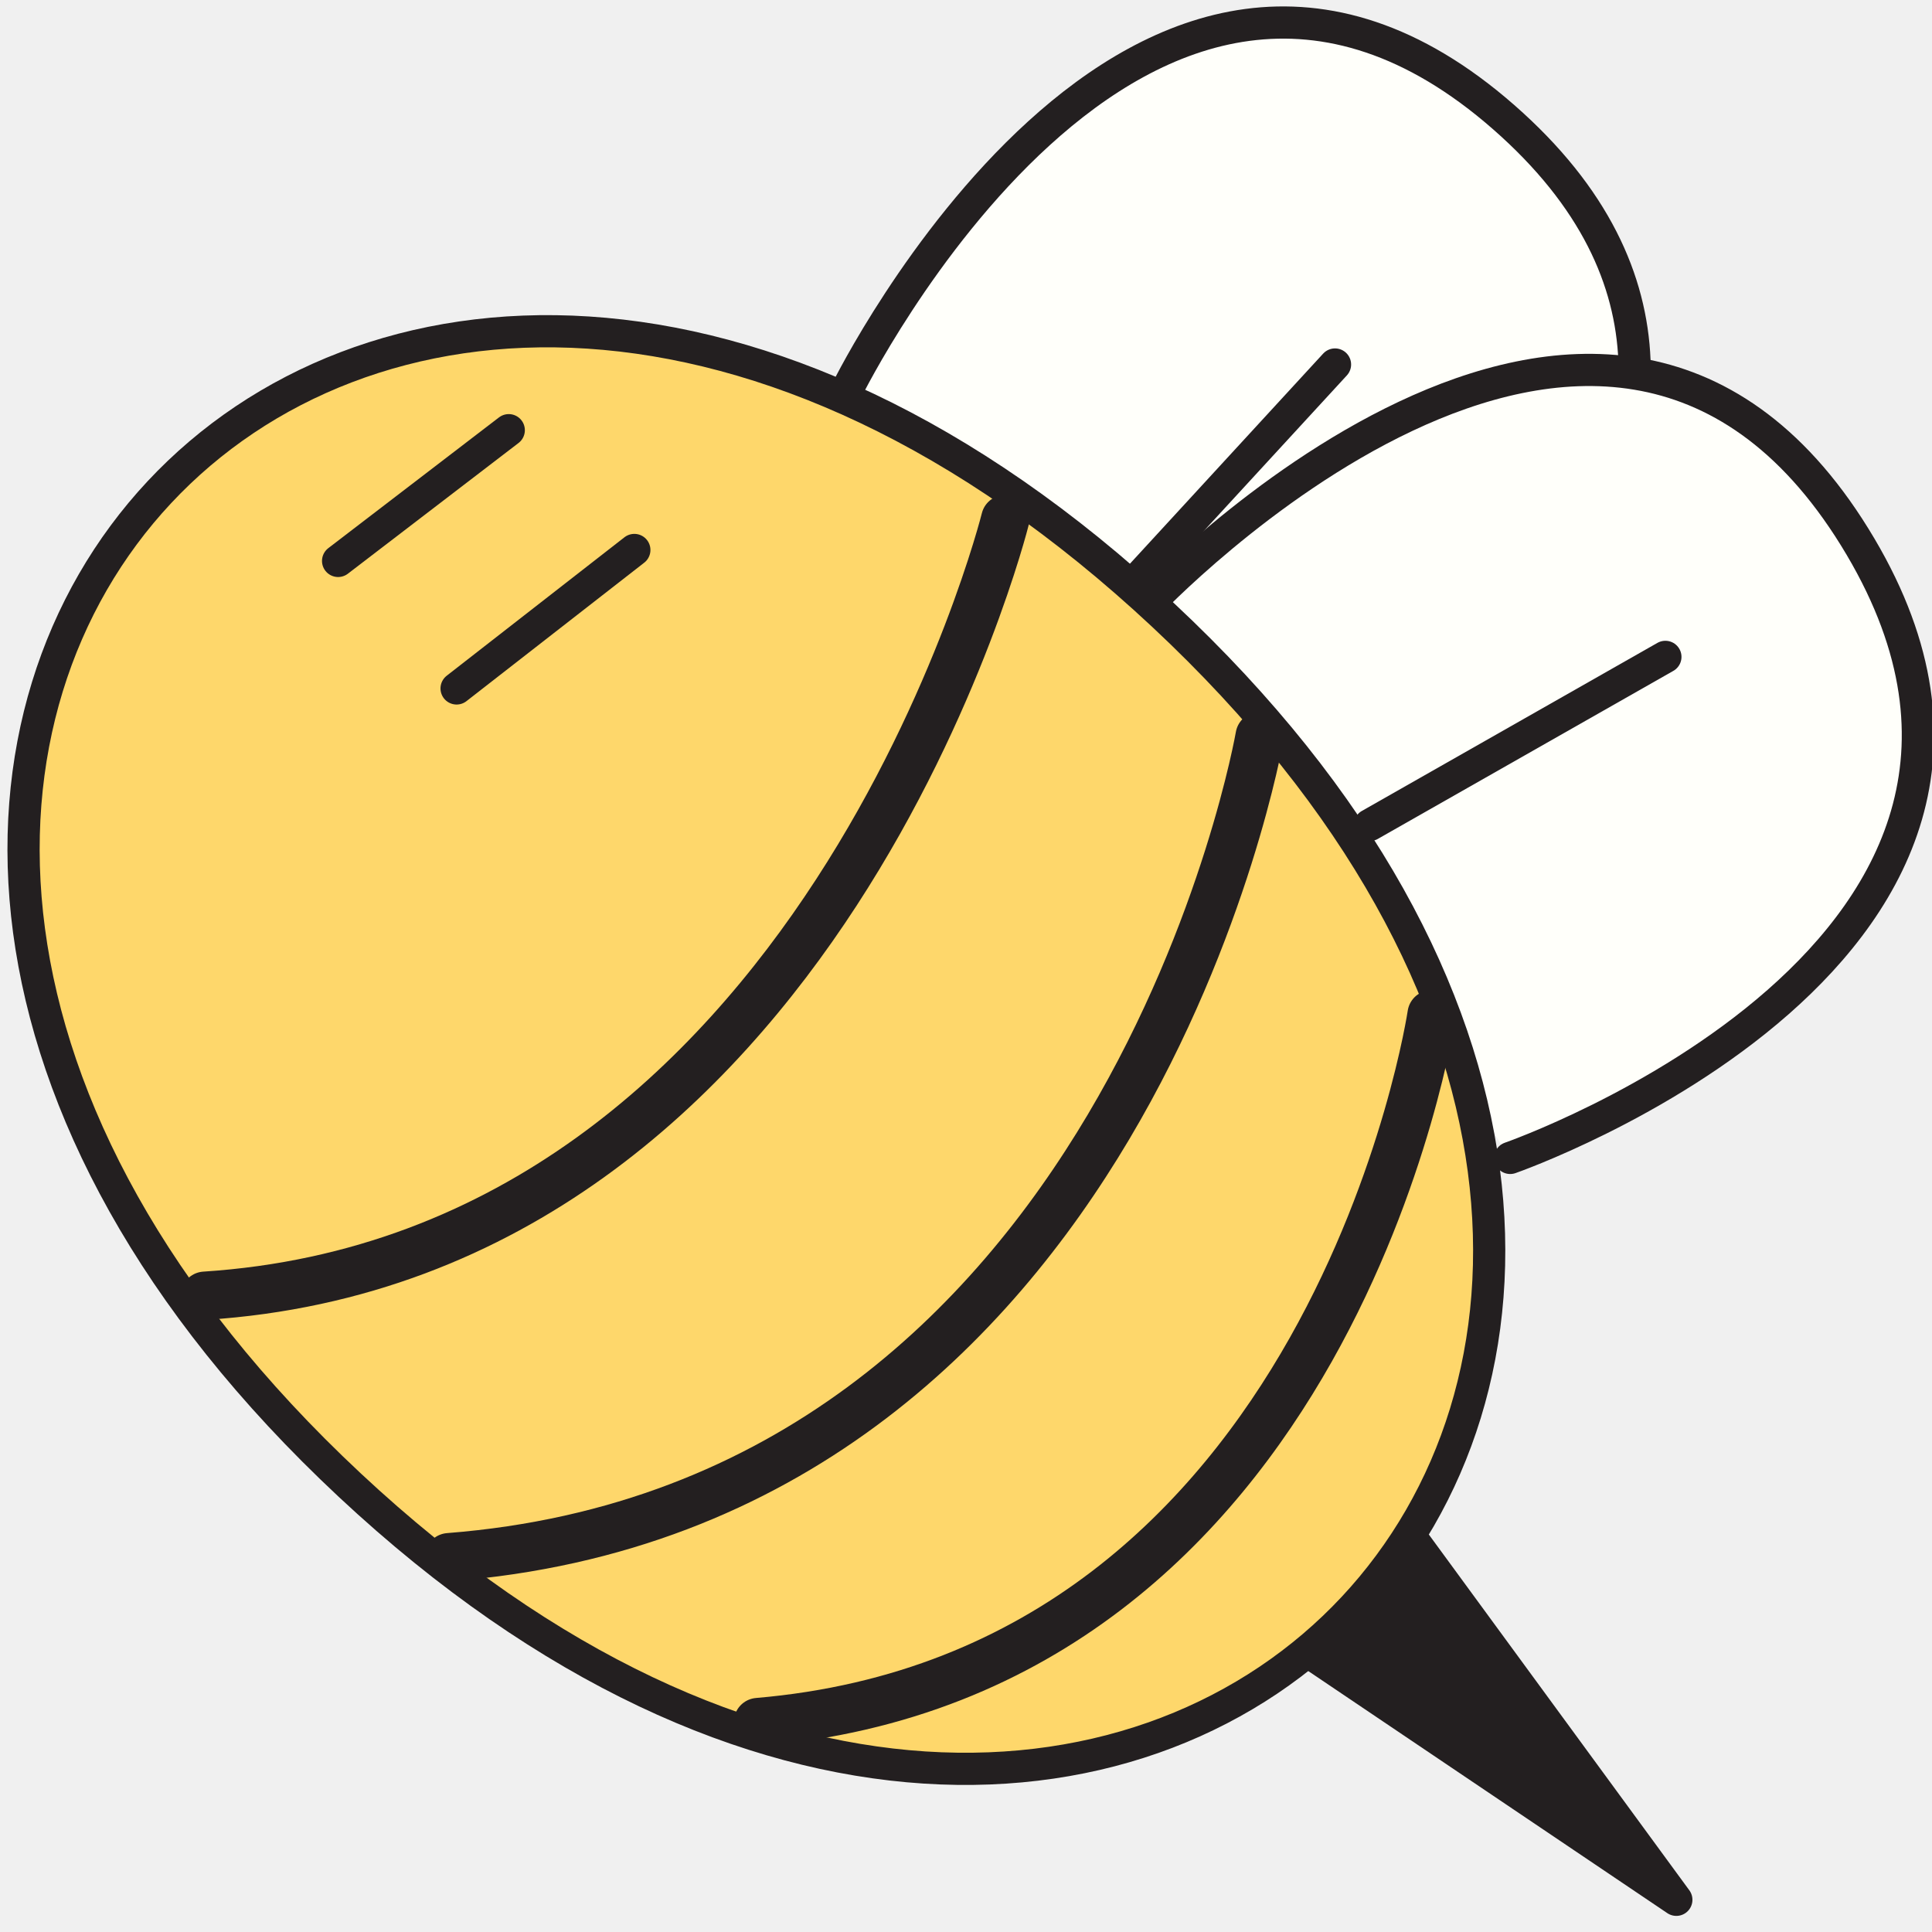
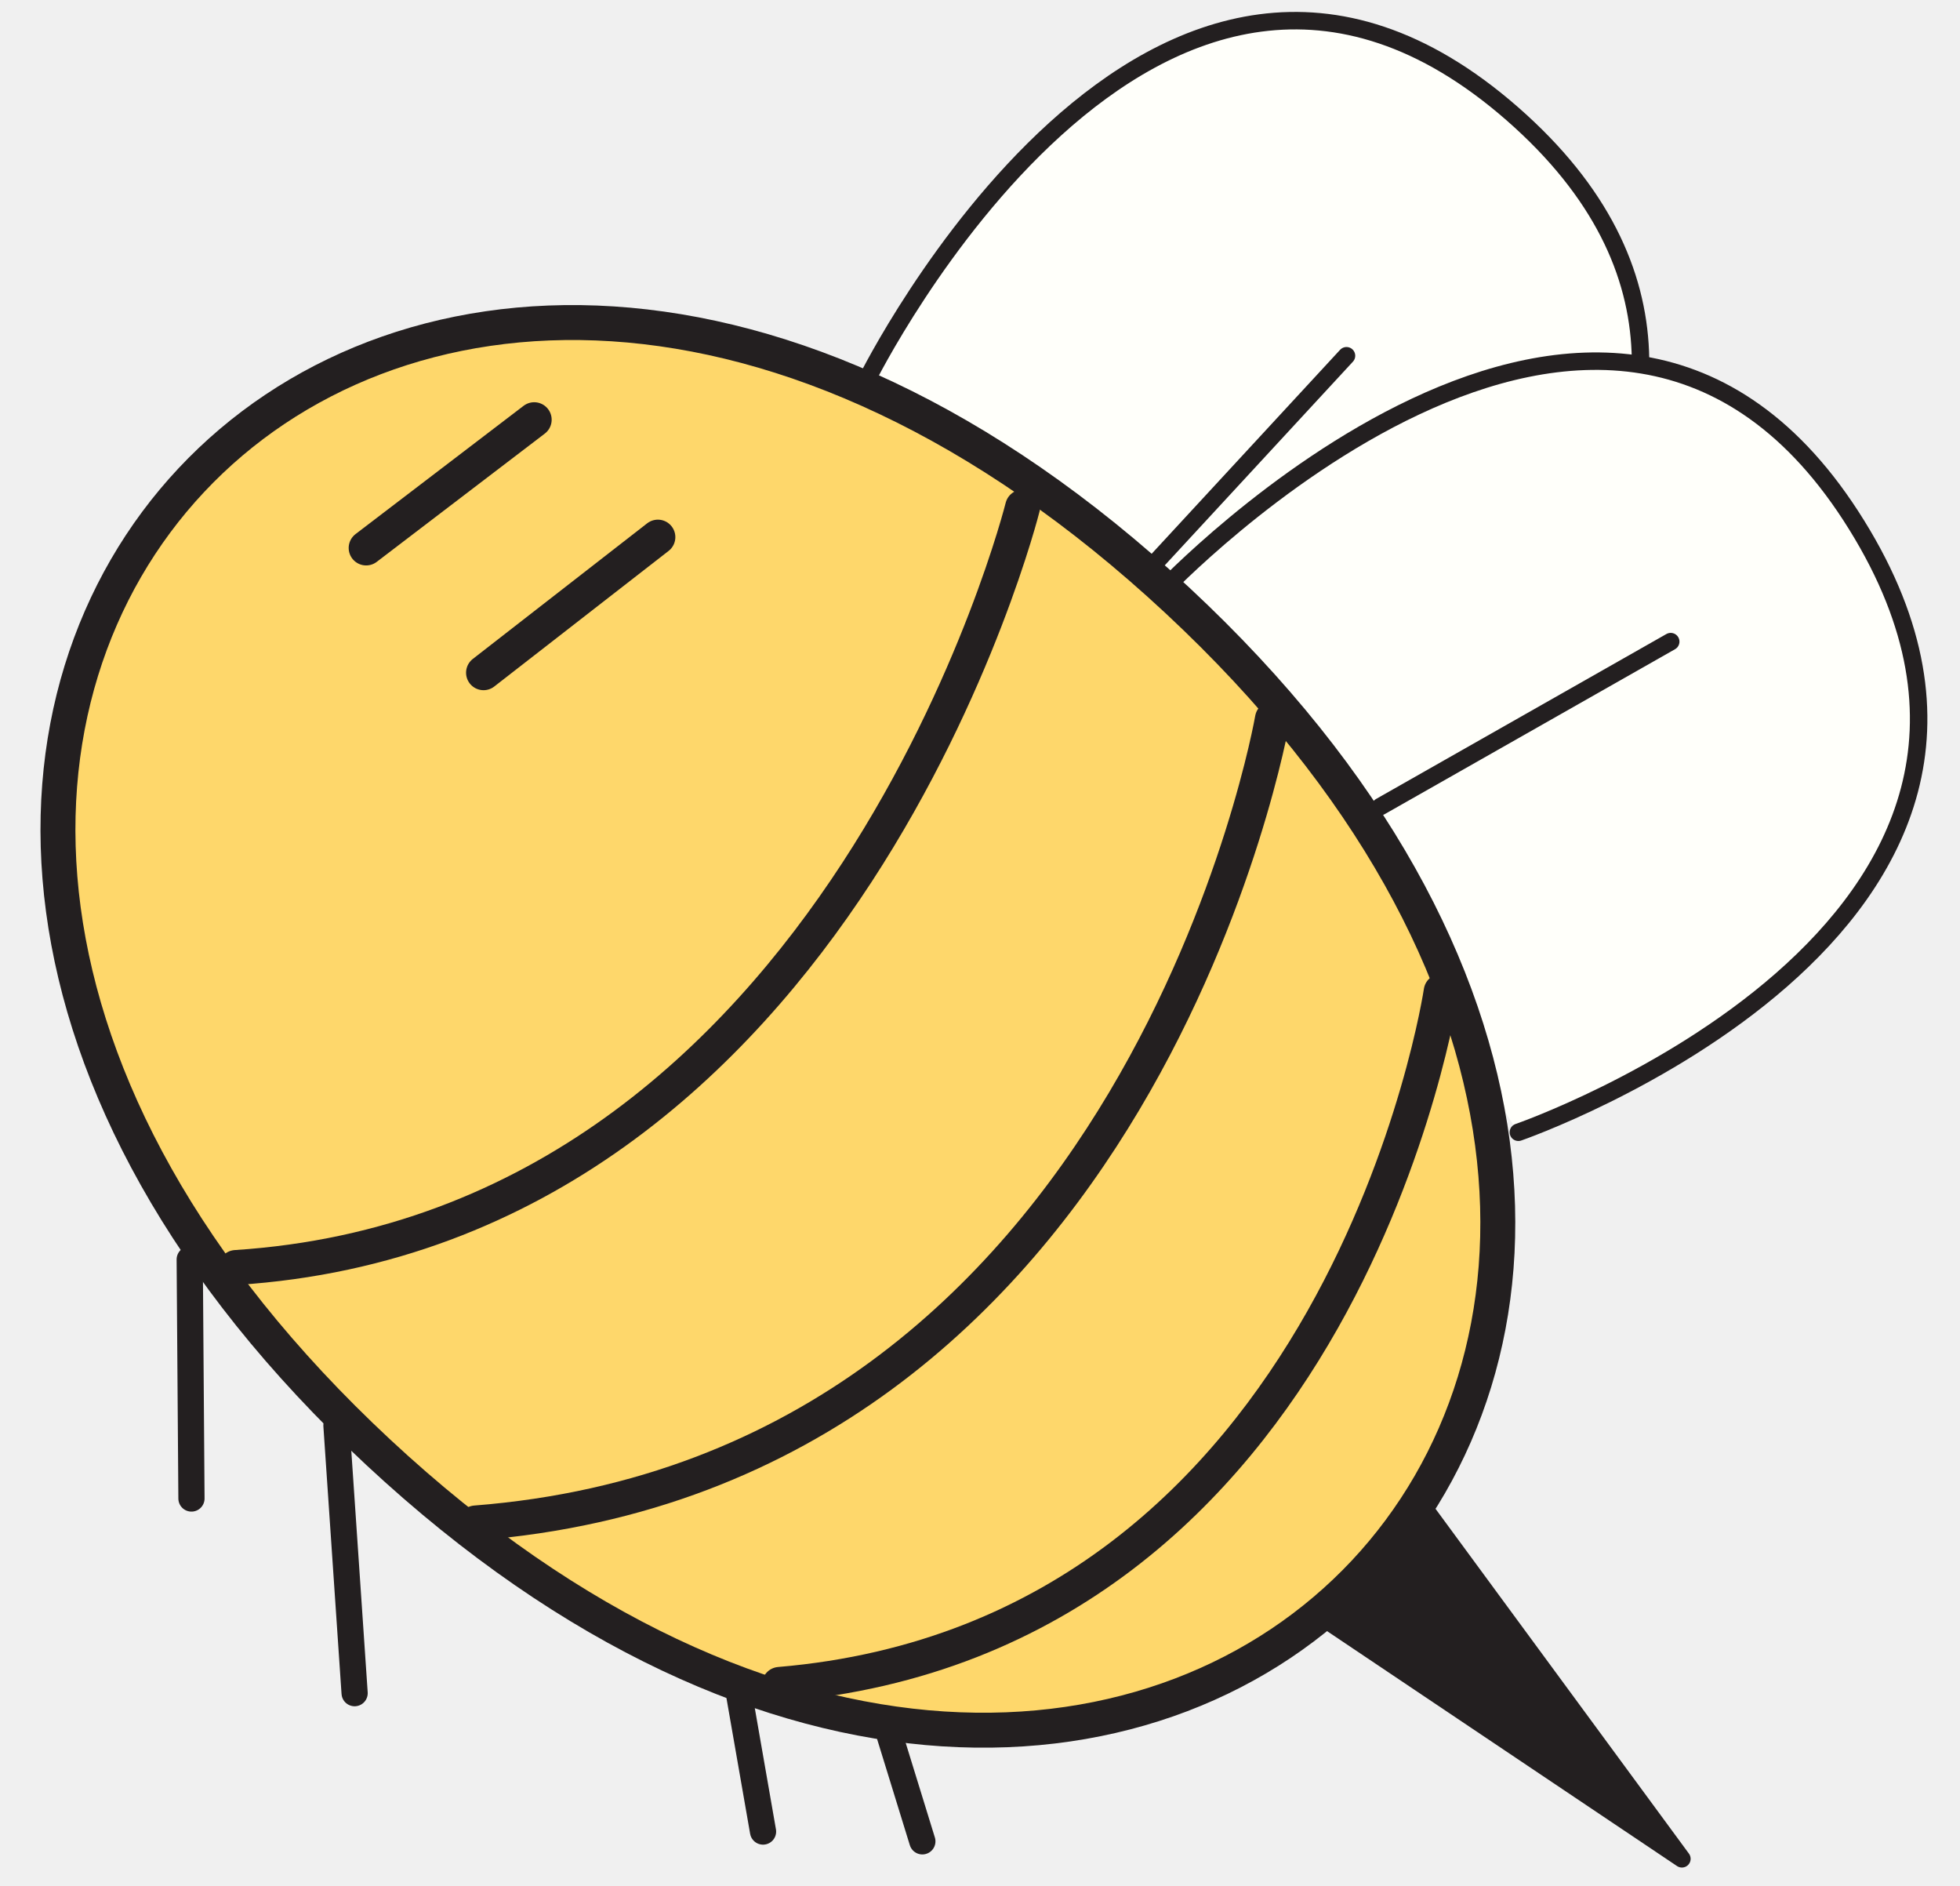
- <svg xmlns="http://www.w3.org/2000/svg" id="Layer_1" viewBox="0 0 30 30">
+ <svg xmlns="http://www.w3.org/2000/svg" id="Layer_1" viewBox="0 0 56.1 53.96">
  <defs>
    <style>
      .cls-1 {
        fill: none;
-         stroke-width: .75px;
      }

      .cls-1, .cls-2, .cls-3, .cls-4, .cls-5 {
-         stroke: #231f20;
-       }
- 
-       .cls-1, .cls-3, .cls-4, .cls-5 {
        stroke-linecap: round;
        stroke-linejoin: round;
      }

-       .cls-2 {
-         fill: #fed76b;
-         stroke-miterlimit: 10;
+       .cls-1, .cls-2, .cls-3, .cls-4, .cls-5, .cls-6 {
+         stroke: #231f20;
      }

-       .cls-2, .cls-3, .cls-4, .cls-5 {
-         stroke-width: .5px;
+       .cls-2, .cls-5 {
+         fill: #fff;
      }

      .cls-3 {
        fill: #fffffa;
      }

+       .cls-3, .cls-4 {
+         stroke-width: .5px;
+       }
+ 
      .cls-4 {
-         fill: #fff;
+         fill: #231f20;
      }

      .cls-5 {
-         fill: #231f20;
+         stroke-width: .75px;
+       }
+ 
+       .cls-6 {
+         fill: #fed76b;
+         stroke-miterlimit: 10;
      }
    </style>
  </defs>
-   <path class="cls-3" d="M13.16,6.04S17.69-3.14,23.35,1.82c5.66,4.96-2.29,10.78-2.29,10.78" />
-   <path class="cls-3" d="M17.82,9.39s7.02-7.45,10.98-1.05c3.96,6.4-5.35,9.64-5.35,9.64" />
-   <polyline class="cls-5" points="21.82 23.75 26.03 29.5 19.86 25.34" />
-   <path class="cls-2" d="M5.43,23.06c-12.36-11.55.27-25.06,12.63-13.51s-.27,25.06-12.63,13.51Z" />
+   <path class="cls-3" d="M24.82,10.85s8.21-16.56,18.46-7.6c10.24,8.95-4.16,19.45-4.16,19.45" />
+   <path class="cls-3" d="M33.26,16.91s12.72-13.44,19.88-1.89c7.17,11.55-9.68,17.38-9.68,17.38" />
+   <polyline class="cls-4" points="40.51 42.81 48.14 53.19 36.95 45.68" />
+   <path class="cls-6" d="M10.83,41.56c-22.38-20.84.48-45.22,22.87-24.38,22.38,20.84-.48,45.22-22.87,24.38Z" />
  <g>
-     <path class="cls-4" d="M7.9,6.68l-2.65,2.03,2.65-2.03Z" />
-     <line class="cls-4" x1="9.85" y1="8.54" x2="7.09" y2="10.69" />
+     <path class="cls-2" d="M15.29,12.01l-4.81,3.67,4.81-3.67Z" />
+     <line class="cls-2" x1="18.83" y1="15.37" x2="13.84" y2="19.25" />
  </g>
-   <path class="cls-1" d="M15.61,8.06s-2.85,11.44-12.43,12.06" />
-   <path class="cls-1" d="M19.56,11.43s-2.06,11.93-12.59,12.75" />
-   <path class="cls-1" d="M22.23,15.75s-1.52,10.23-10.46,10.99" />
-   <path class="cls-5" d="M25.86,10.2l-4.59,2.61,4.59-2.61Z" />
-   <path class="cls-5" d="M20.73,5.66l-3.09,3.36,3.09-3.36Z" />
+   <path class="cls-1" d="M29.27,14.51s-5.15,20.64-22.52,21.76" />
+   <path class="cls-1" d="M36.42,20.57s-3.72,21.52-22.81,23.01" />
+   <path class="cls-1" d="M41.25,28.37s-2.75,18.46-18.94,19.83" />
+   <path class="cls-4" d="M47.82,18.36l-8.31,4.72,8.31-4.72Z" />
+   <path class="cls-4" d="M38.54,10.18l-5.6,6.06,5.6-6.06Z" />
+   <path class="cls-5" d="M5.43,36.04l.05,6.84-.05-6.84Z" />
+   <path class="cls-5" d="M9.63,40.79l.52,7.66-.52-7.66Z" />
+   <path class="cls-5" d="M21.1,48.17l.74,4.24-.74-4.24Z" />
+   <path class="cls-5" d="M25.32,49.19l1.08,3.5-1.08-3.5Z" />
</svg>
